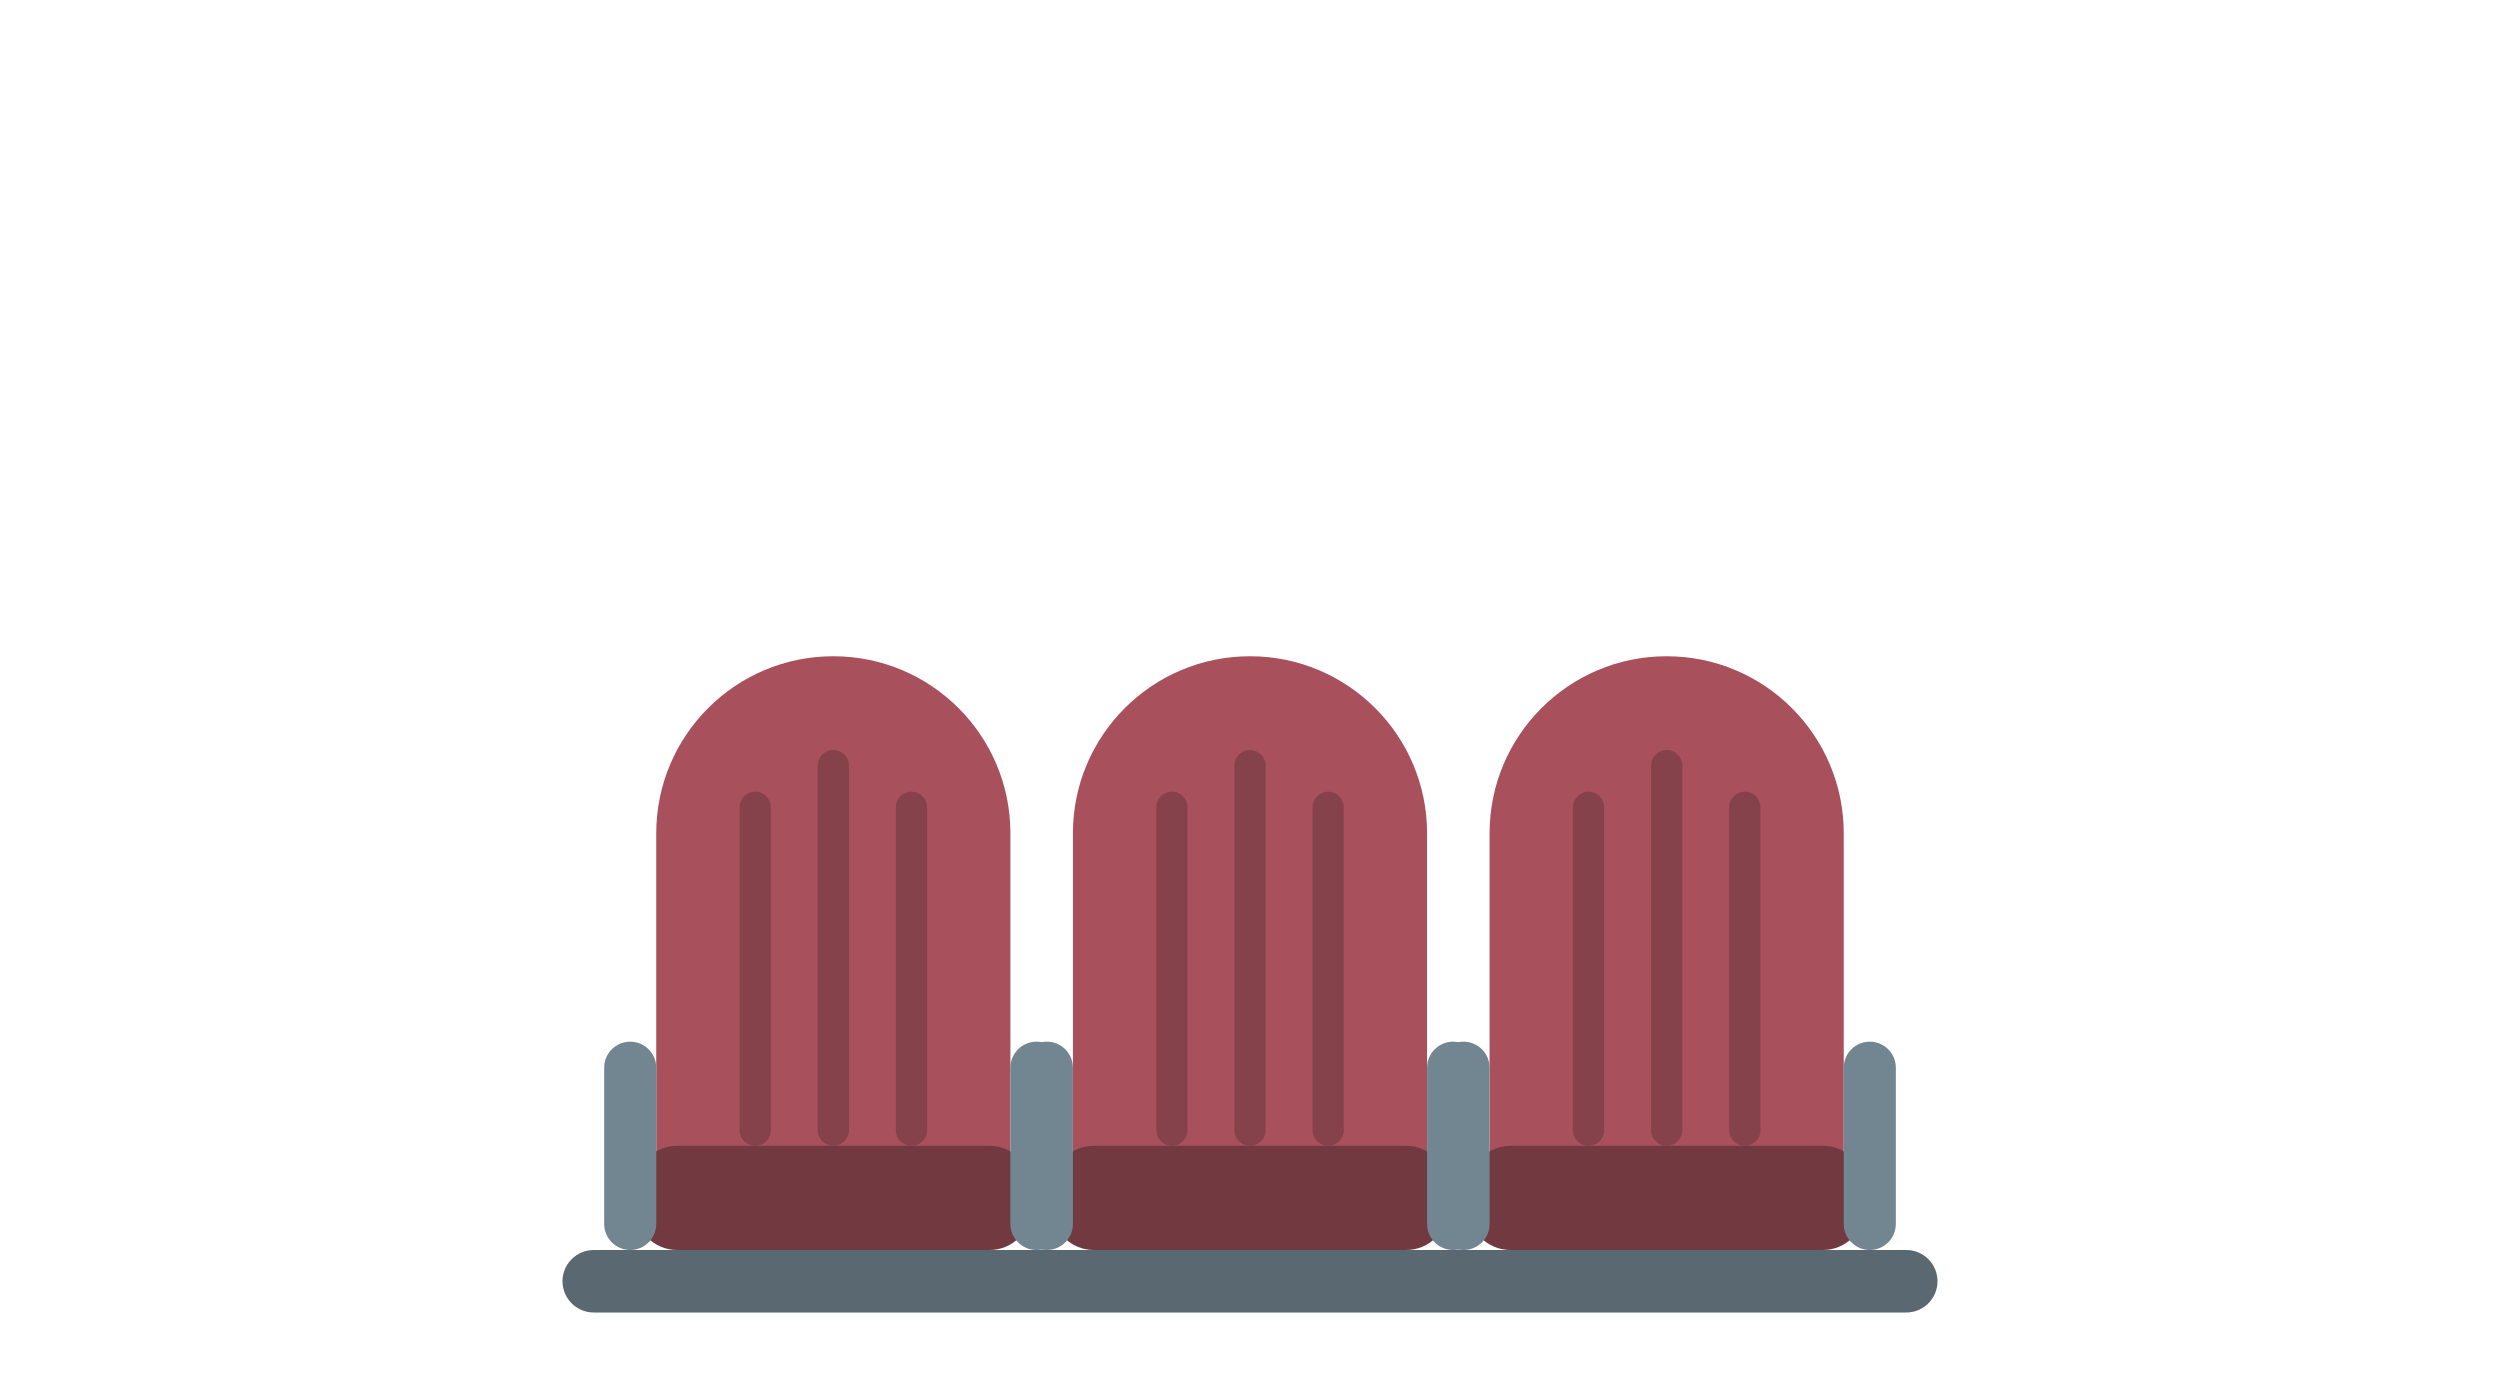
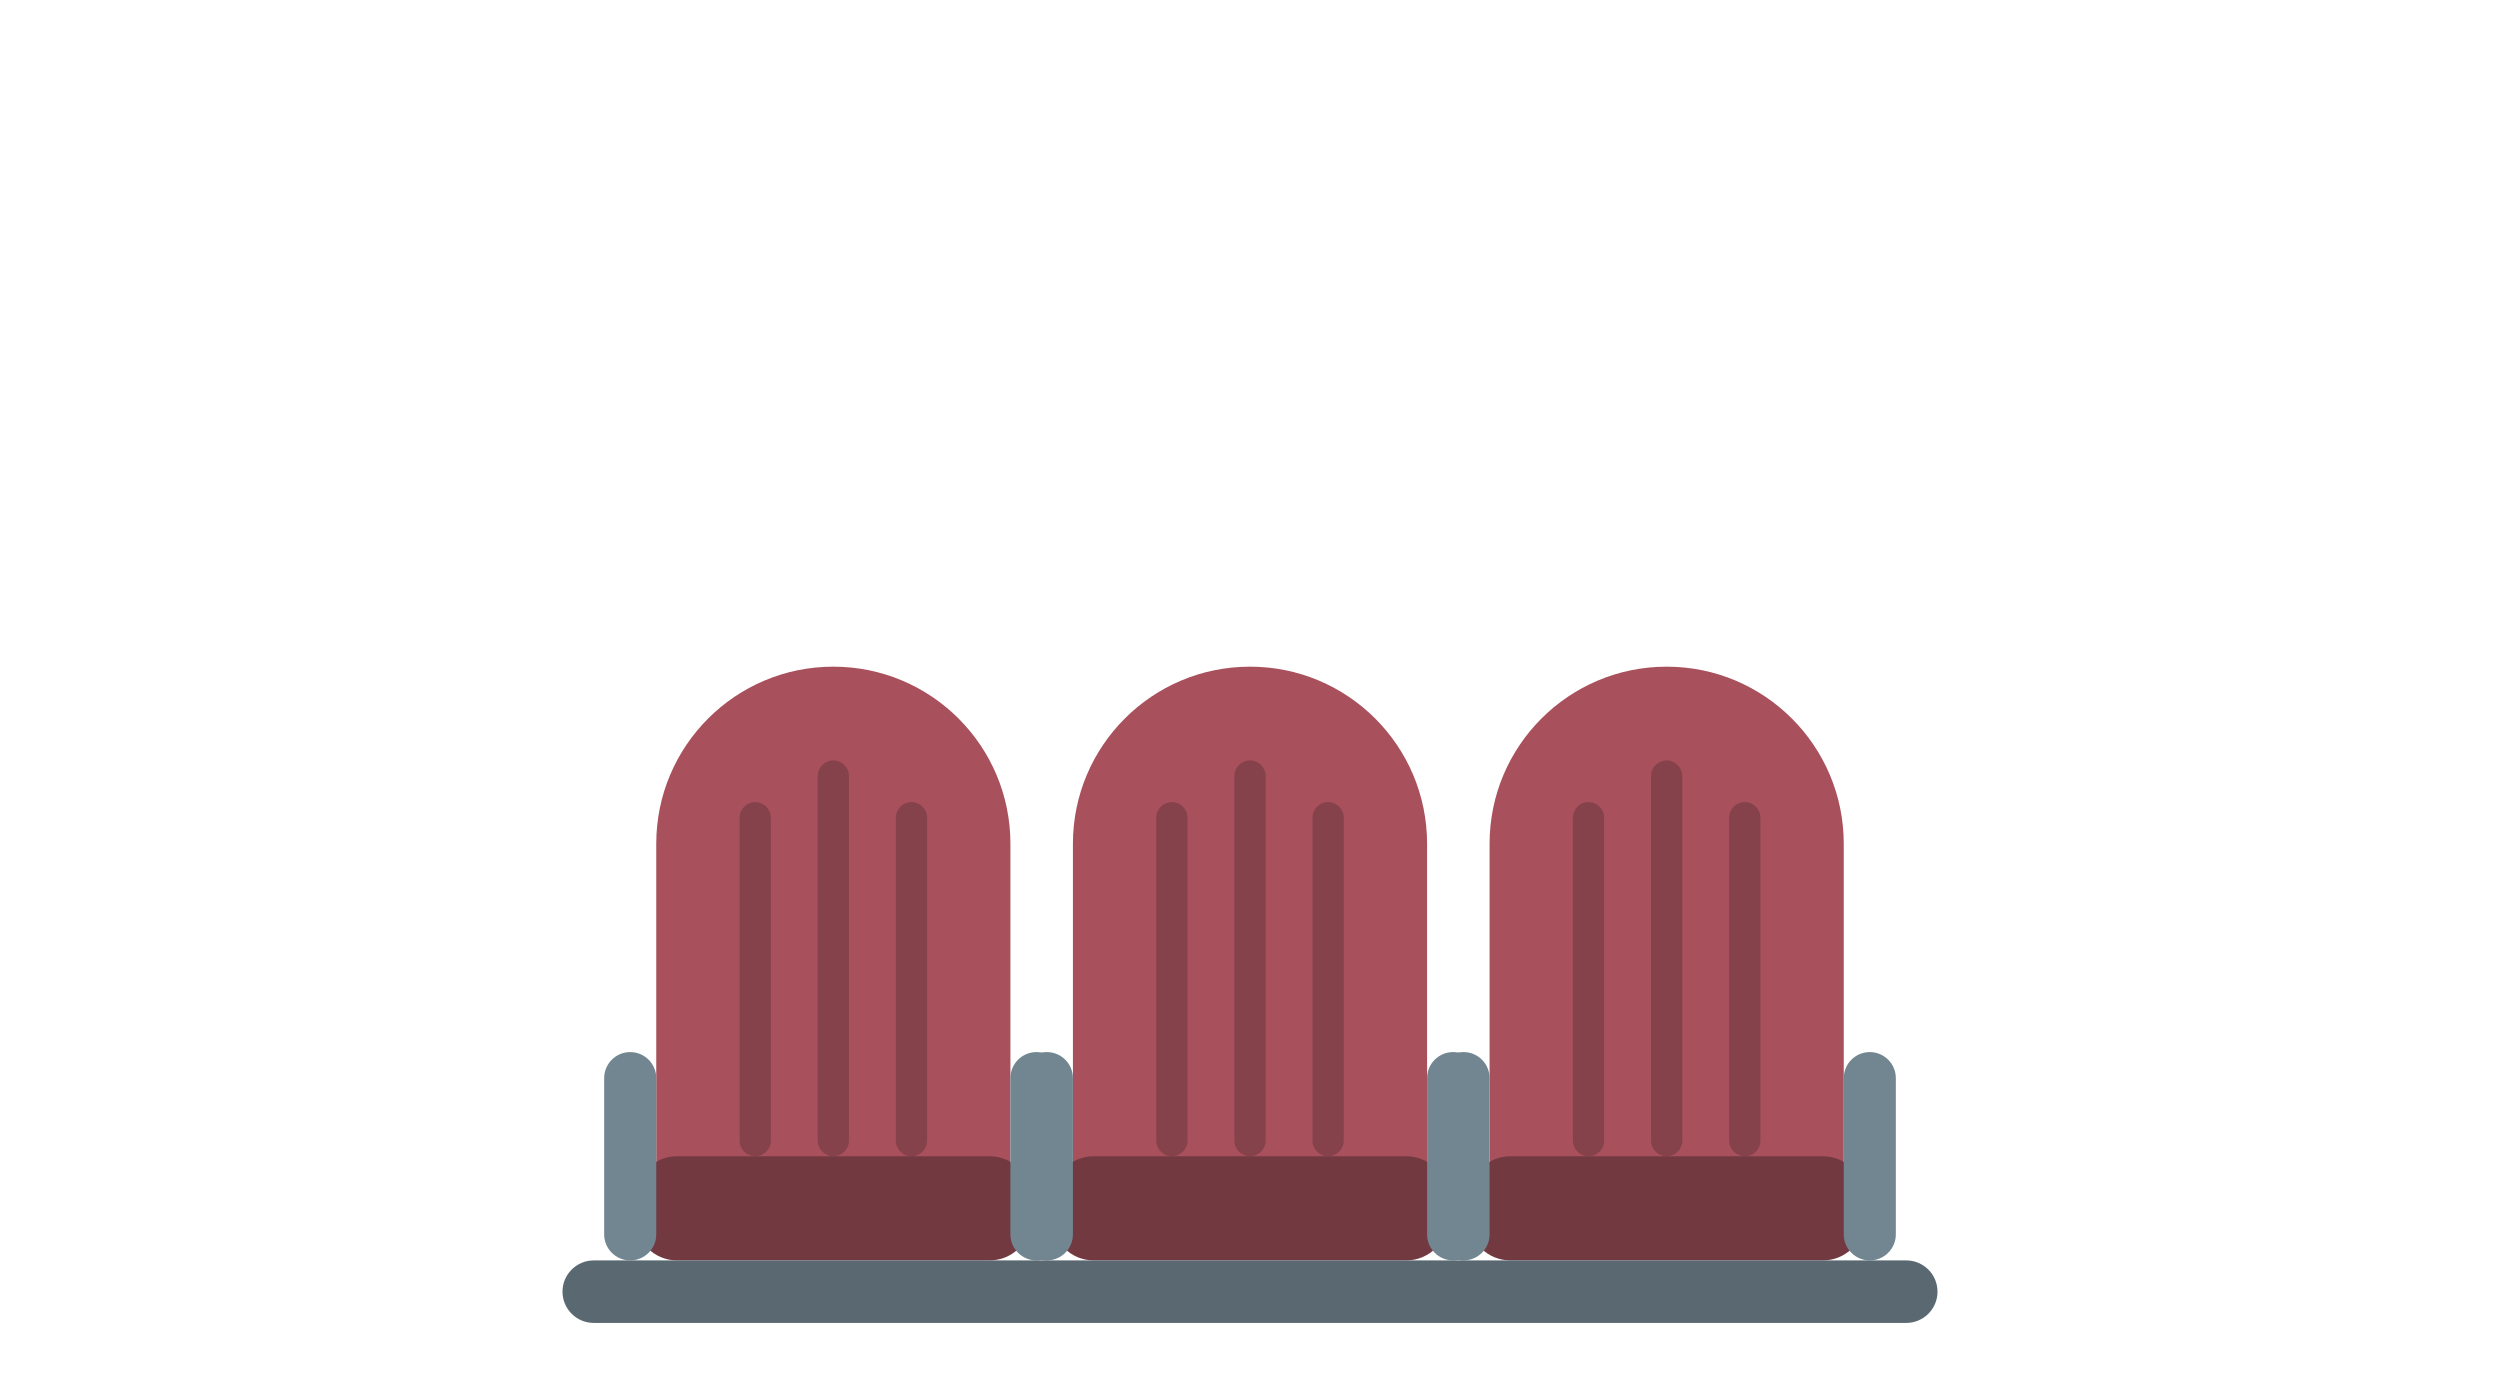
<svg xmlns="http://www.w3.org/2000/svg" width="216" height="118.8" viewBox="0 0 240 132">
-   <path d="M63 116V80A17 17 0 0 1 97 80V116Z" fill="#a8505c" />
-   <rect x="71" y="76" width="3" height="34" rx="1.5" fill="#86424b" />
-   <rect x="78.5" y="72" width="3" height="38" rx="1.5" fill="#86424b" />
-   <rect x="86" y="76" width="3" height="34" rx="1.5" fill="#86424b" />
-   <rect x="61" y="110" width="38" height="10" rx="4" fill="#723941" />
-   <rect x="58" y="100" width="5" height="20" rx="2.5" fill="#718691" />
-   <rect x="97" y="100" width="5" height="20" rx="2.5" fill="#718691" />
-   <path d="M103 116V80A17 17 0 0 1 137 80V116Z" fill="#a8505c" />
-   <rect x="111" y="76" width="3" height="34" rx="1.5" fill="#86424b" />
-   <rect x="118.5" y="72" width="3" height="38" rx="1.5" fill="#86424b" />
-   <rect x="126" y="76" width="3" height="34" rx="1.5" fill="#86424b" />
-   <rect x="101" y="110" width="38" height="10" rx="4" fill="#723941" />
-   <rect x="98" y="100" width="5" height="20" rx="2.5" fill="#718691" />
-   <rect x="137" y="100" width="5" height="20" rx="2.5" fill="#718691" />
-   <path d="M143 116V80A17 17 0 0 1 177 80V116Z" fill="#a8505c" />
-   <rect x="151" y="76" width="3" height="34" rx="1.5" fill="#86424b" />
-   <rect x="158.5" y="72" width="3" height="38" rx="1.5" fill="#86424b" />
-   <rect x="166" y="76" width="3" height="34" rx="1.5" fill="#86424b" />
-   <rect x="141" y="110" width="38" height="10" rx="4" fill="#723941" />
-   <rect x="138" y="100" width="5" height="20" rx="2.5" fill="#718691" />
-   <rect x="177" y="100" width="5" height="20" rx="2.5" fill="#718691" />
-   <rect x="54" y="120" width="132" height="6" rx="3" fill="#596871" />
+   <g transform="translate(0 1)">
+     <path d="M63 116V80A17 17 0 0 1 97 80V116Z" fill="#a8505c" />
+     <rect x="71" y="76" width="3" height="34" rx="1.5" fill="#86424b" />
+     <rect x="78.5" y="72" width="3" height="38" rx="1.5" fill="#86424b" />
+     <rect x="86" y="76" width="3" height="34" rx="1.5" fill="#86424b" />
+     <rect x="61" y="110" width="38" height="10" rx="4" fill="#723941" />
+     <rect x="58" y="100" width="5" height="20" rx="2.5" fill="#718691" />
+     <rect x="97" y="100" width="5" height="20" rx="2.5" fill="#718691" />
+     <path d="M103 116V80A17 17 0 0 1 137 80V116Z" fill="#a8505c" />
+     <rect x="111" y="76" width="3" height="34" rx="1.5" fill="#86424b" />
+     <rect x="118.5" y="72" width="3" height="38" rx="1.5" fill="#86424b" />
+     <rect x="126" y="76" width="3" height="34" rx="1.5" fill="#86424b" />
+     <rect x="101" y="110" width="38" height="10" rx="4" fill="#723941" />
+     <rect x="98" y="100" width="5" height="20" rx="2.5" fill="#718691" />
+     <rect x="137" y="100" width="5" height="20" rx="2.5" fill="#718691" />
+     <path d="M143 116V80A17 17 0 0 1 177 80V116Z" fill="#a8505c" />
+     <rect x="151" y="76" width="3" height="34" rx="1.5" fill="#86424b" />
+     <rect x="158.5" y="72" width="3" height="38" rx="1.5" fill="#86424b" />
+     <rect x="166" y="76" width="3" height="34" rx="1.5" fill="#86424b" />
+     <rect x="141" y="110" width="38" height="10" rx="4" fill="#723941" />
+     <rect x="138" y="100" width="5" height="20" rx="2.5" fill="#718691" />
+     <rect x="177" y="100" width="5" height="20" rx="2.5" fill="#718691" />
+     <rect x="54" y="120" width="132" height="6" rx="3" fill="#596871" />
+   </g>
</svg>
